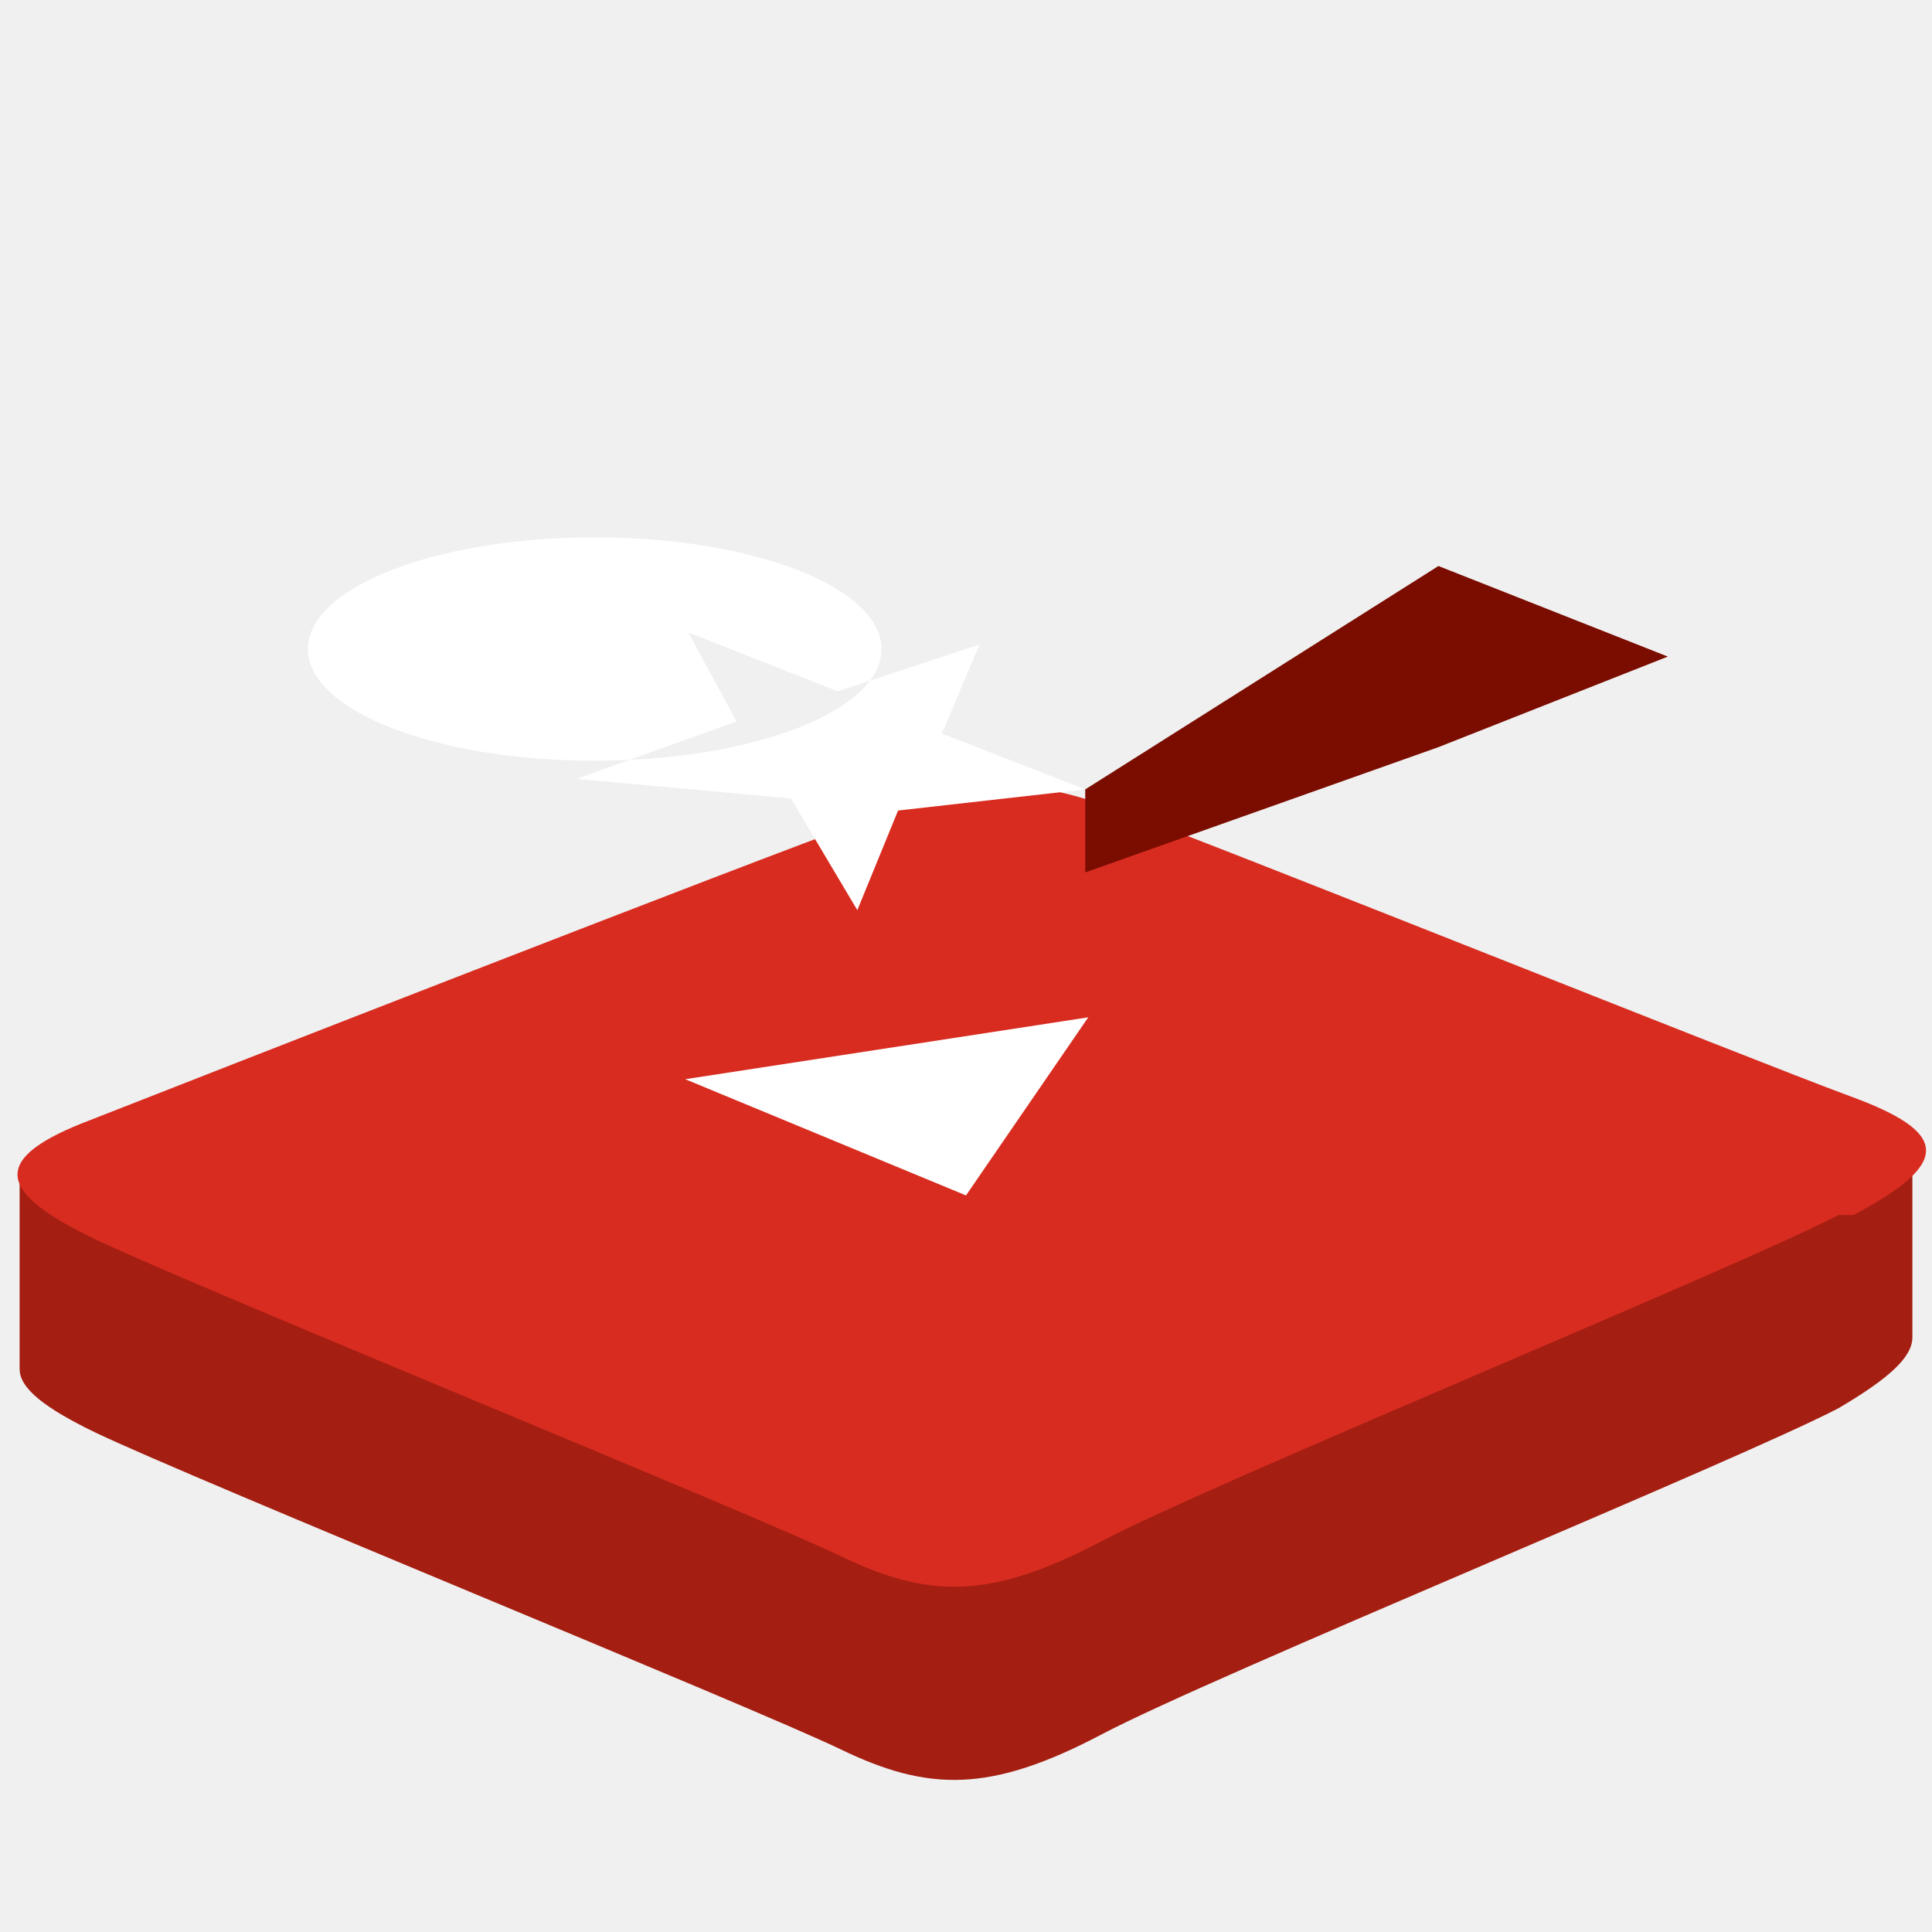
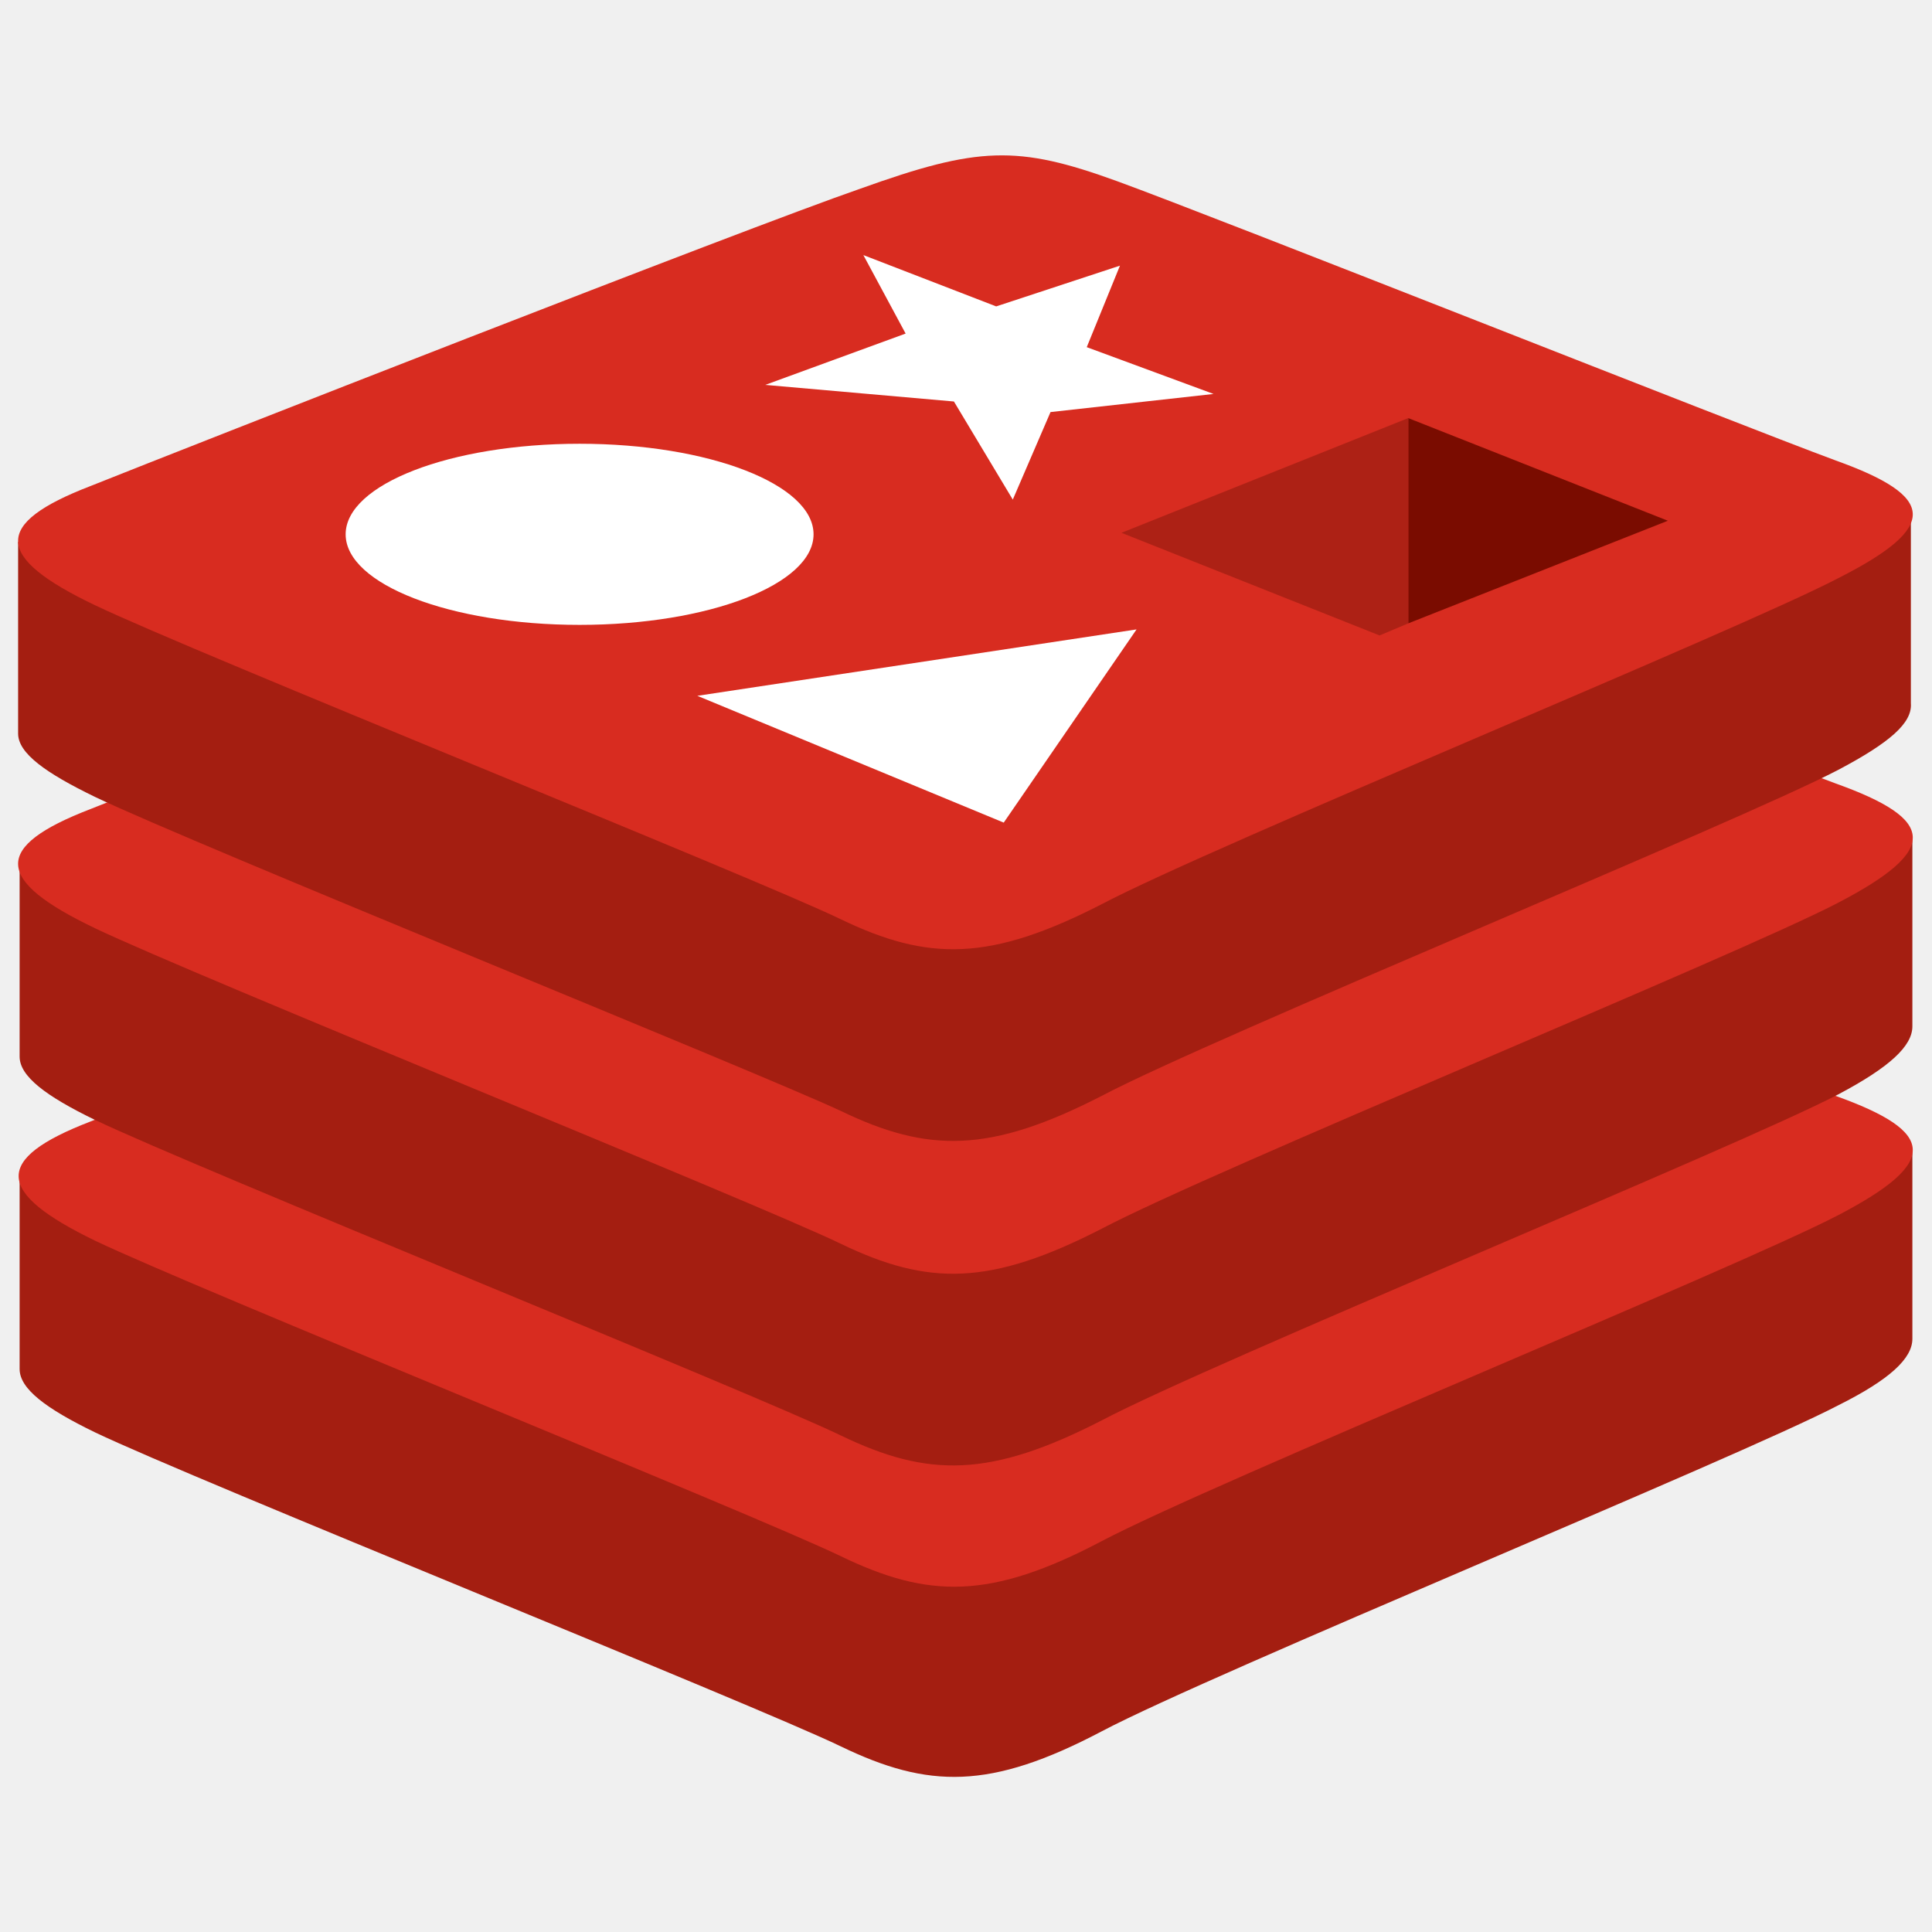
<svg xmlns="http://www.w3.org/2000/svg" viewBox="0 0 128 128">
-   <path fill="#A41E11" d="M121.8 93.3c-6.7 3.5-41.4 17.7-48.8 21.6-7.4 3.9-11.5 3.8-17.3 1S13 98.1 6.3 94.9c-3.3-1.6-5-2.9-5-4.2V77.9s48-10.5 55.8-13.2c7.8-2.8 10.4-2.9 17-.5s46.1 9.5 52.6 11.9v12.5c0 1.3-1.5 2.7-4.9 4.7z" />
-   <path fill="#D82C20" d="M121.8 80.5C115.1 84 80.4 98.2 73 102.1c-7.4 3.9-11.5 3.8-17.3 1S13 85.3 6.3 82.1s-6.9-5.4-.3-7.9c6.6-2.6 43.7-17.1 51.5-19.9 7.8-2.8 10.4-2.9 17-.5s41.5 16.4 48 18.8c6.6 2.4 6.9 4.4.3 7.9z" />
-   <path fill="#fff" d="M71.9 52.3 59.5 53.7l-2.7 6.6-4.4-7.4-14.2-1.3 10.6-3.8-3.2-5.9 9.9 3.9 9.4-3.1-2.5 5.9zM64 79.2 45.4 71.5l26.7-4.1zM39.4 50.4c10.5 0 19-3.3 19-7.4s-8.5-7.4-19-7.4-19 3.3-19 7.4 8.5 7.4 19 7.4z" />
-   <path fill="#7A0C00" d="m95.3 37.5 15.2 6-15.2 6zM71.9 52.3l23.4-14.8v12l-23.4 8.3z" />
+   <path fill="#A41E11" d="M121.8 93.1c-6.7 3.5-41.4 17.7-48.8 21.6-7.4 3.9-11.5 3.8-17.3 1S13 98.1 6.3 94.9c-3.3-1.6-5-2.9-5-4.2V78s48-10.5 55.8-13.2c7.8-2.8 10.4-2.9 17-.5s46.1 9.5 52.6 11.9v12.5c0 1.3-1.5 2.7-4.9 4.4z" />
+   <path fill="#D82C20" d="M121.8 80.5C115.1 84 80.4 98.2 73 102.1c-7.4 3.9-11.5 3.8-17.3 1-5.8-2.8-42.7-17.7-49.4-20.9C-.3 79-.5 76.8 6 74.3c6.5-2.6 43.2-17 51-19.7 7.8-2.8 10.4-2.9 17-.5s41.1 16.1 47.6 18.5c6.7 2.4 6.9 4.4.2 7.9z" />
+   <path fill="#A41E11" d="M121.8 72.5C115.1 76 80.4 90.2 73 94.1c-7.4 3.8-11.5 3.8-17.3 1C49.9 92.3 13 77.4 6.3 74.2c-3.3-1.6-5-2.9-5-4.2V57.3s48-10.5 55.8-13.2c7.8-2.8 10.4-2.9 17-.5s46.1 9.5 52.6 11.9V68c0 1.3-1.5 2.7-4.9 4.5z" />
+   <path fill="#D82C20" d="M121.8 59.8c-6.7 3.5-41.4 17.7-48.8 21.6-7.4 3.8-11.5 3.8-17.3 1C49.9 79.6 13 64.7 6.3 61.5s-6.8-5.4-.3-7.9c6.5-2.6 43.2-17 51-19.7 7.8-2.8 10.4-2.9 17-.5s41.1 16.1 47.6 18.5c6.7 2.4 6.9 4.4.2 7.9z" />
+   <path fill="#A41E11" d="M121.8 51c-6.7 3.5-41.4 17.7-48.8 21.6-7.4 3.8-11.5 3.8-17.3 1C49.9 70.9 13 56 6.3 52.8c-3.3-1.6-5.1-2.9-5.1-4.2V35.9s48-10.5 55.8-13.2c7.8-2.8 10.4-2.9 17-.5s46.1 9.5 52.6 11.9v12.5c.1 1.3-1.4 2.6-4.8 4.4z" />
+   <path fill="#D82C20" d="M121.8 38.3C115.1 41.8 80.4 56 73 59.9c-7.4 3.8-11.5 3.8-17.3 1S13 43.3 6.3 40.1s-6.8-5.4-.3-7.9c6.5-2.6 43.2-17 51-19.7 7.8-2.8 10.4-2.9 17-.5s41.1 16.1 47.6 18.5c6.7 2.4 6.9 4.4.2 7.8z" />
+   <path fill="#fff" d="M80.4 26.1l-10.8 1.2-2.5 5.8-3.9-6.5-12.5-1.1 9.3-3.4-2.8-5.2 8.8 3.4 8.2-2.7L72 23zM66.5 54.5l-20.3-8.4 29.1-4.4z" />
+   <ellipse fill="#fff" cx="38.4" cy="35.4" rx="15.5" ry="6" />
+   <path fill="#7A0C00" d="M93.3 27.7l17.2 6.8-17.2 6.8z" />
+   <path fill="#AD2115" d="M74.3 35.3l19-7.6v13.6l-1.9.8z" />
</svg>
